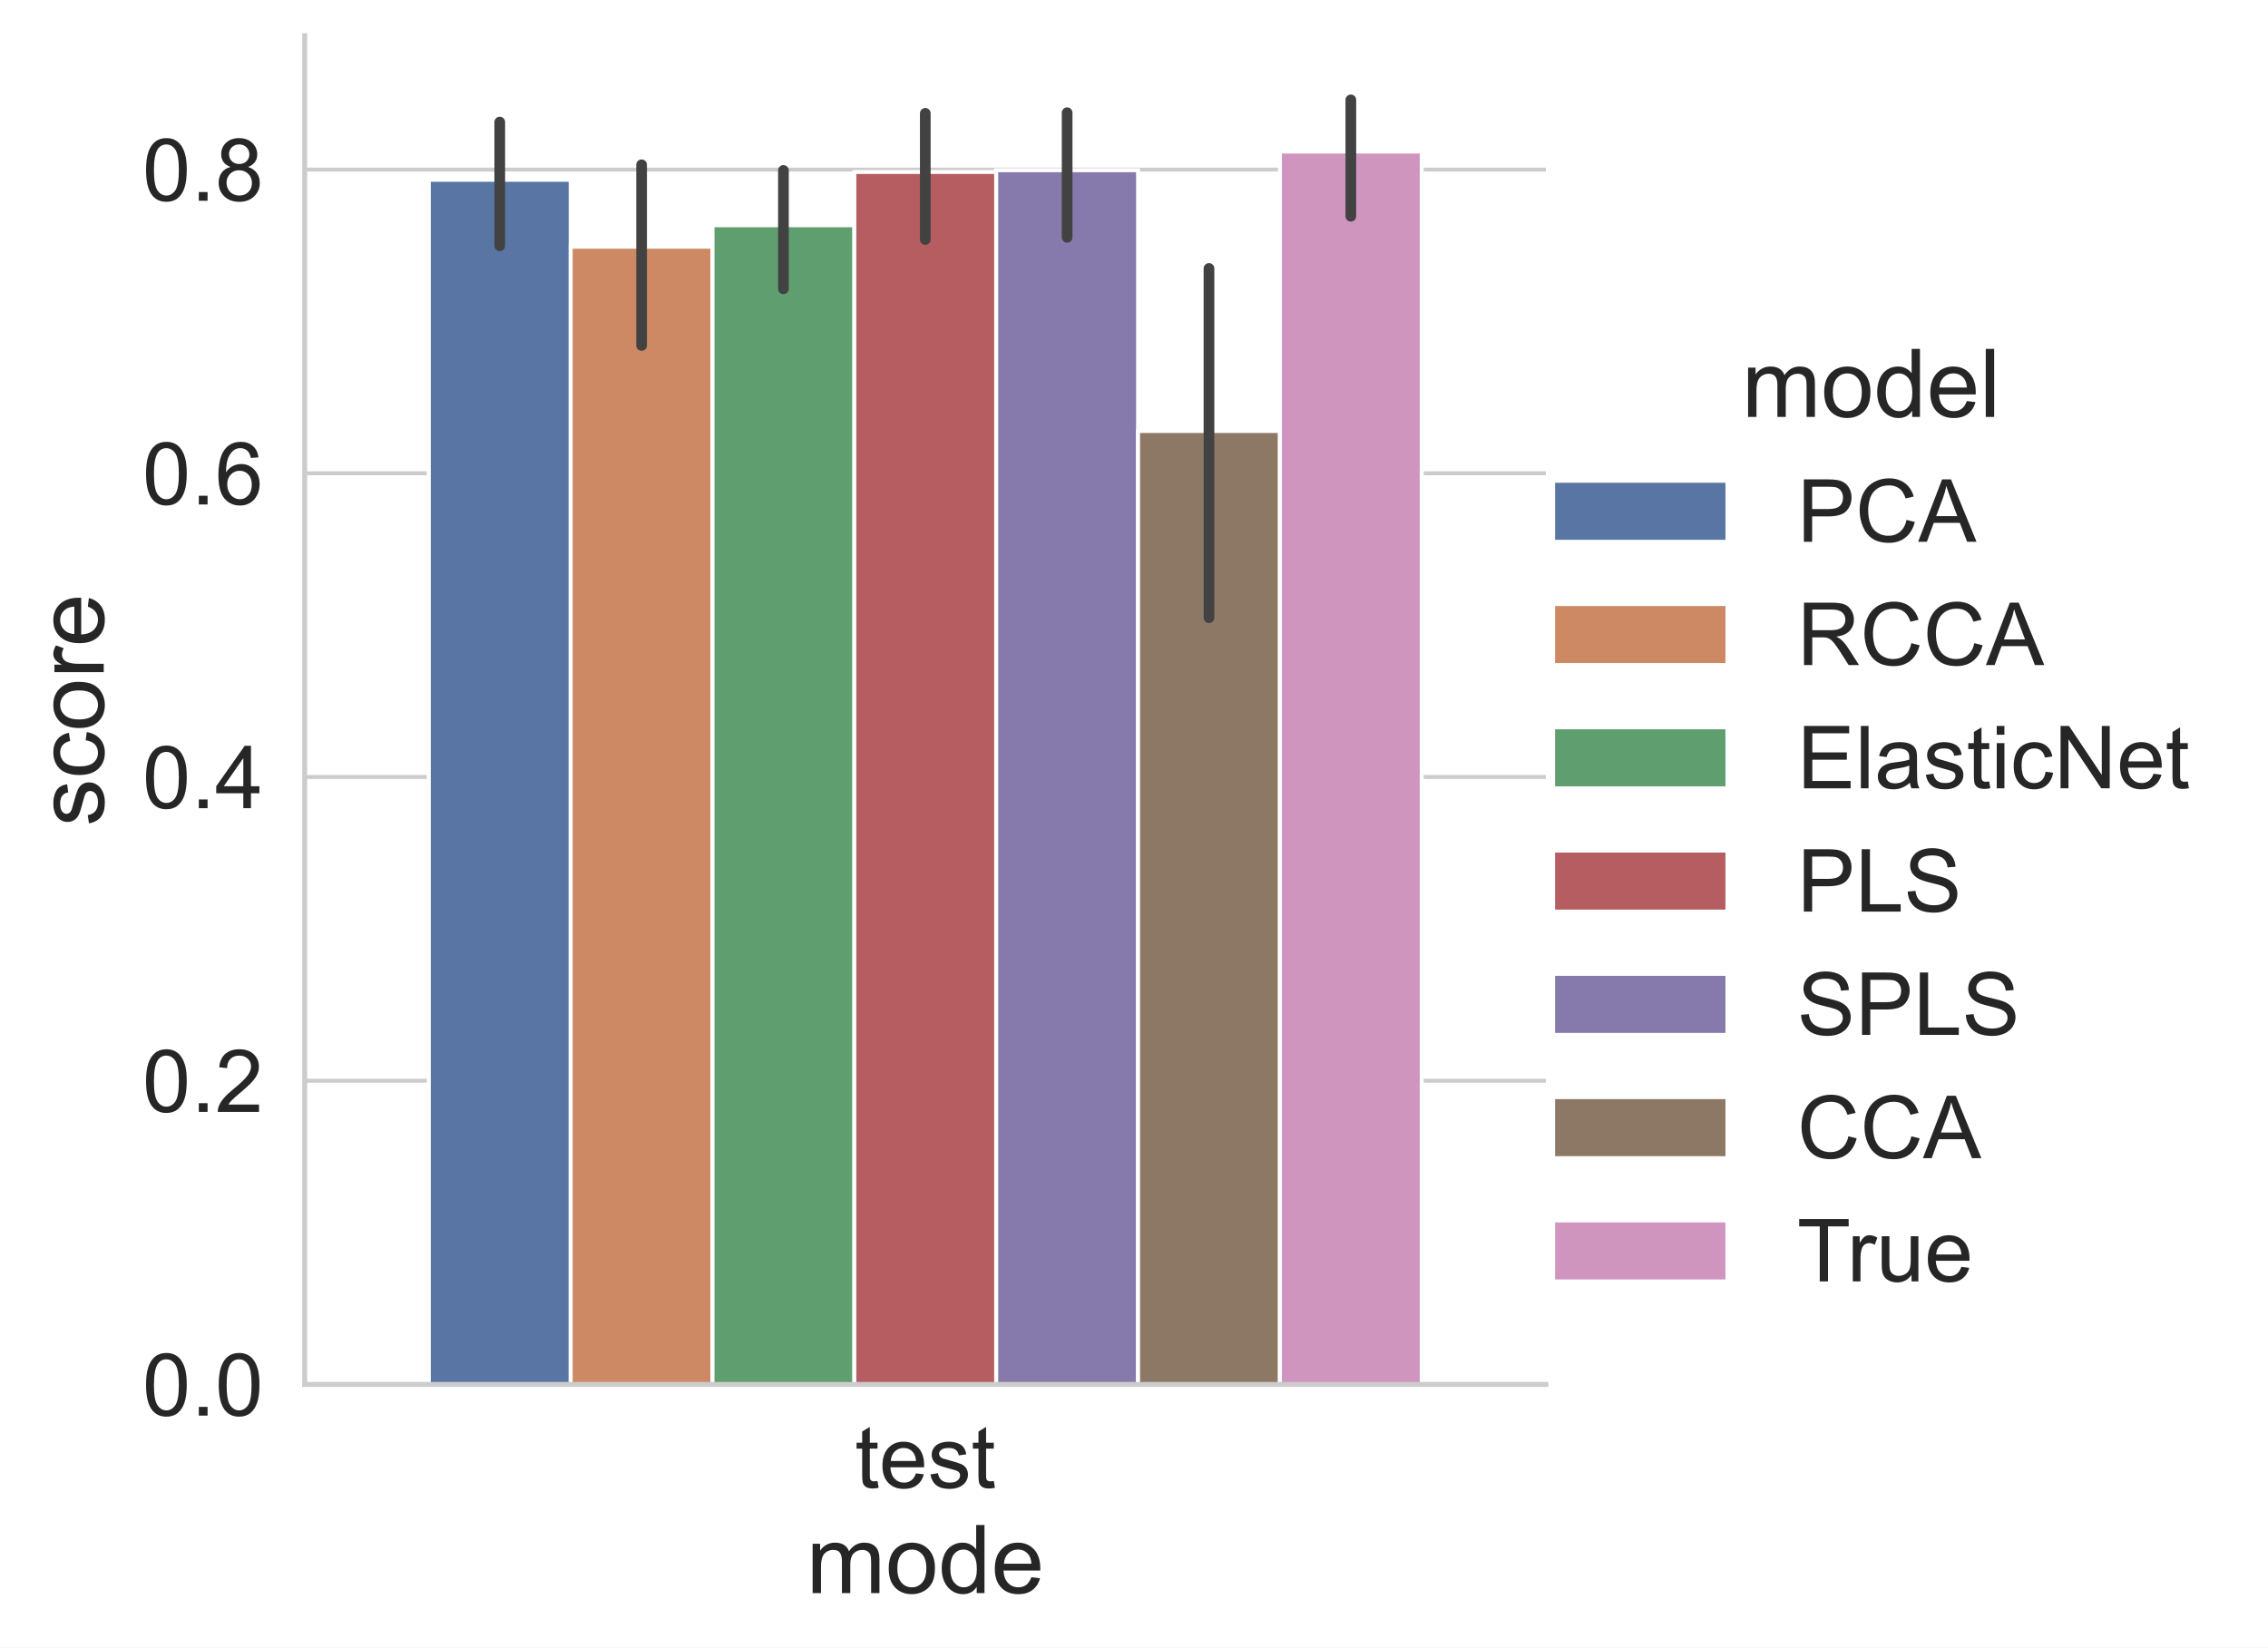
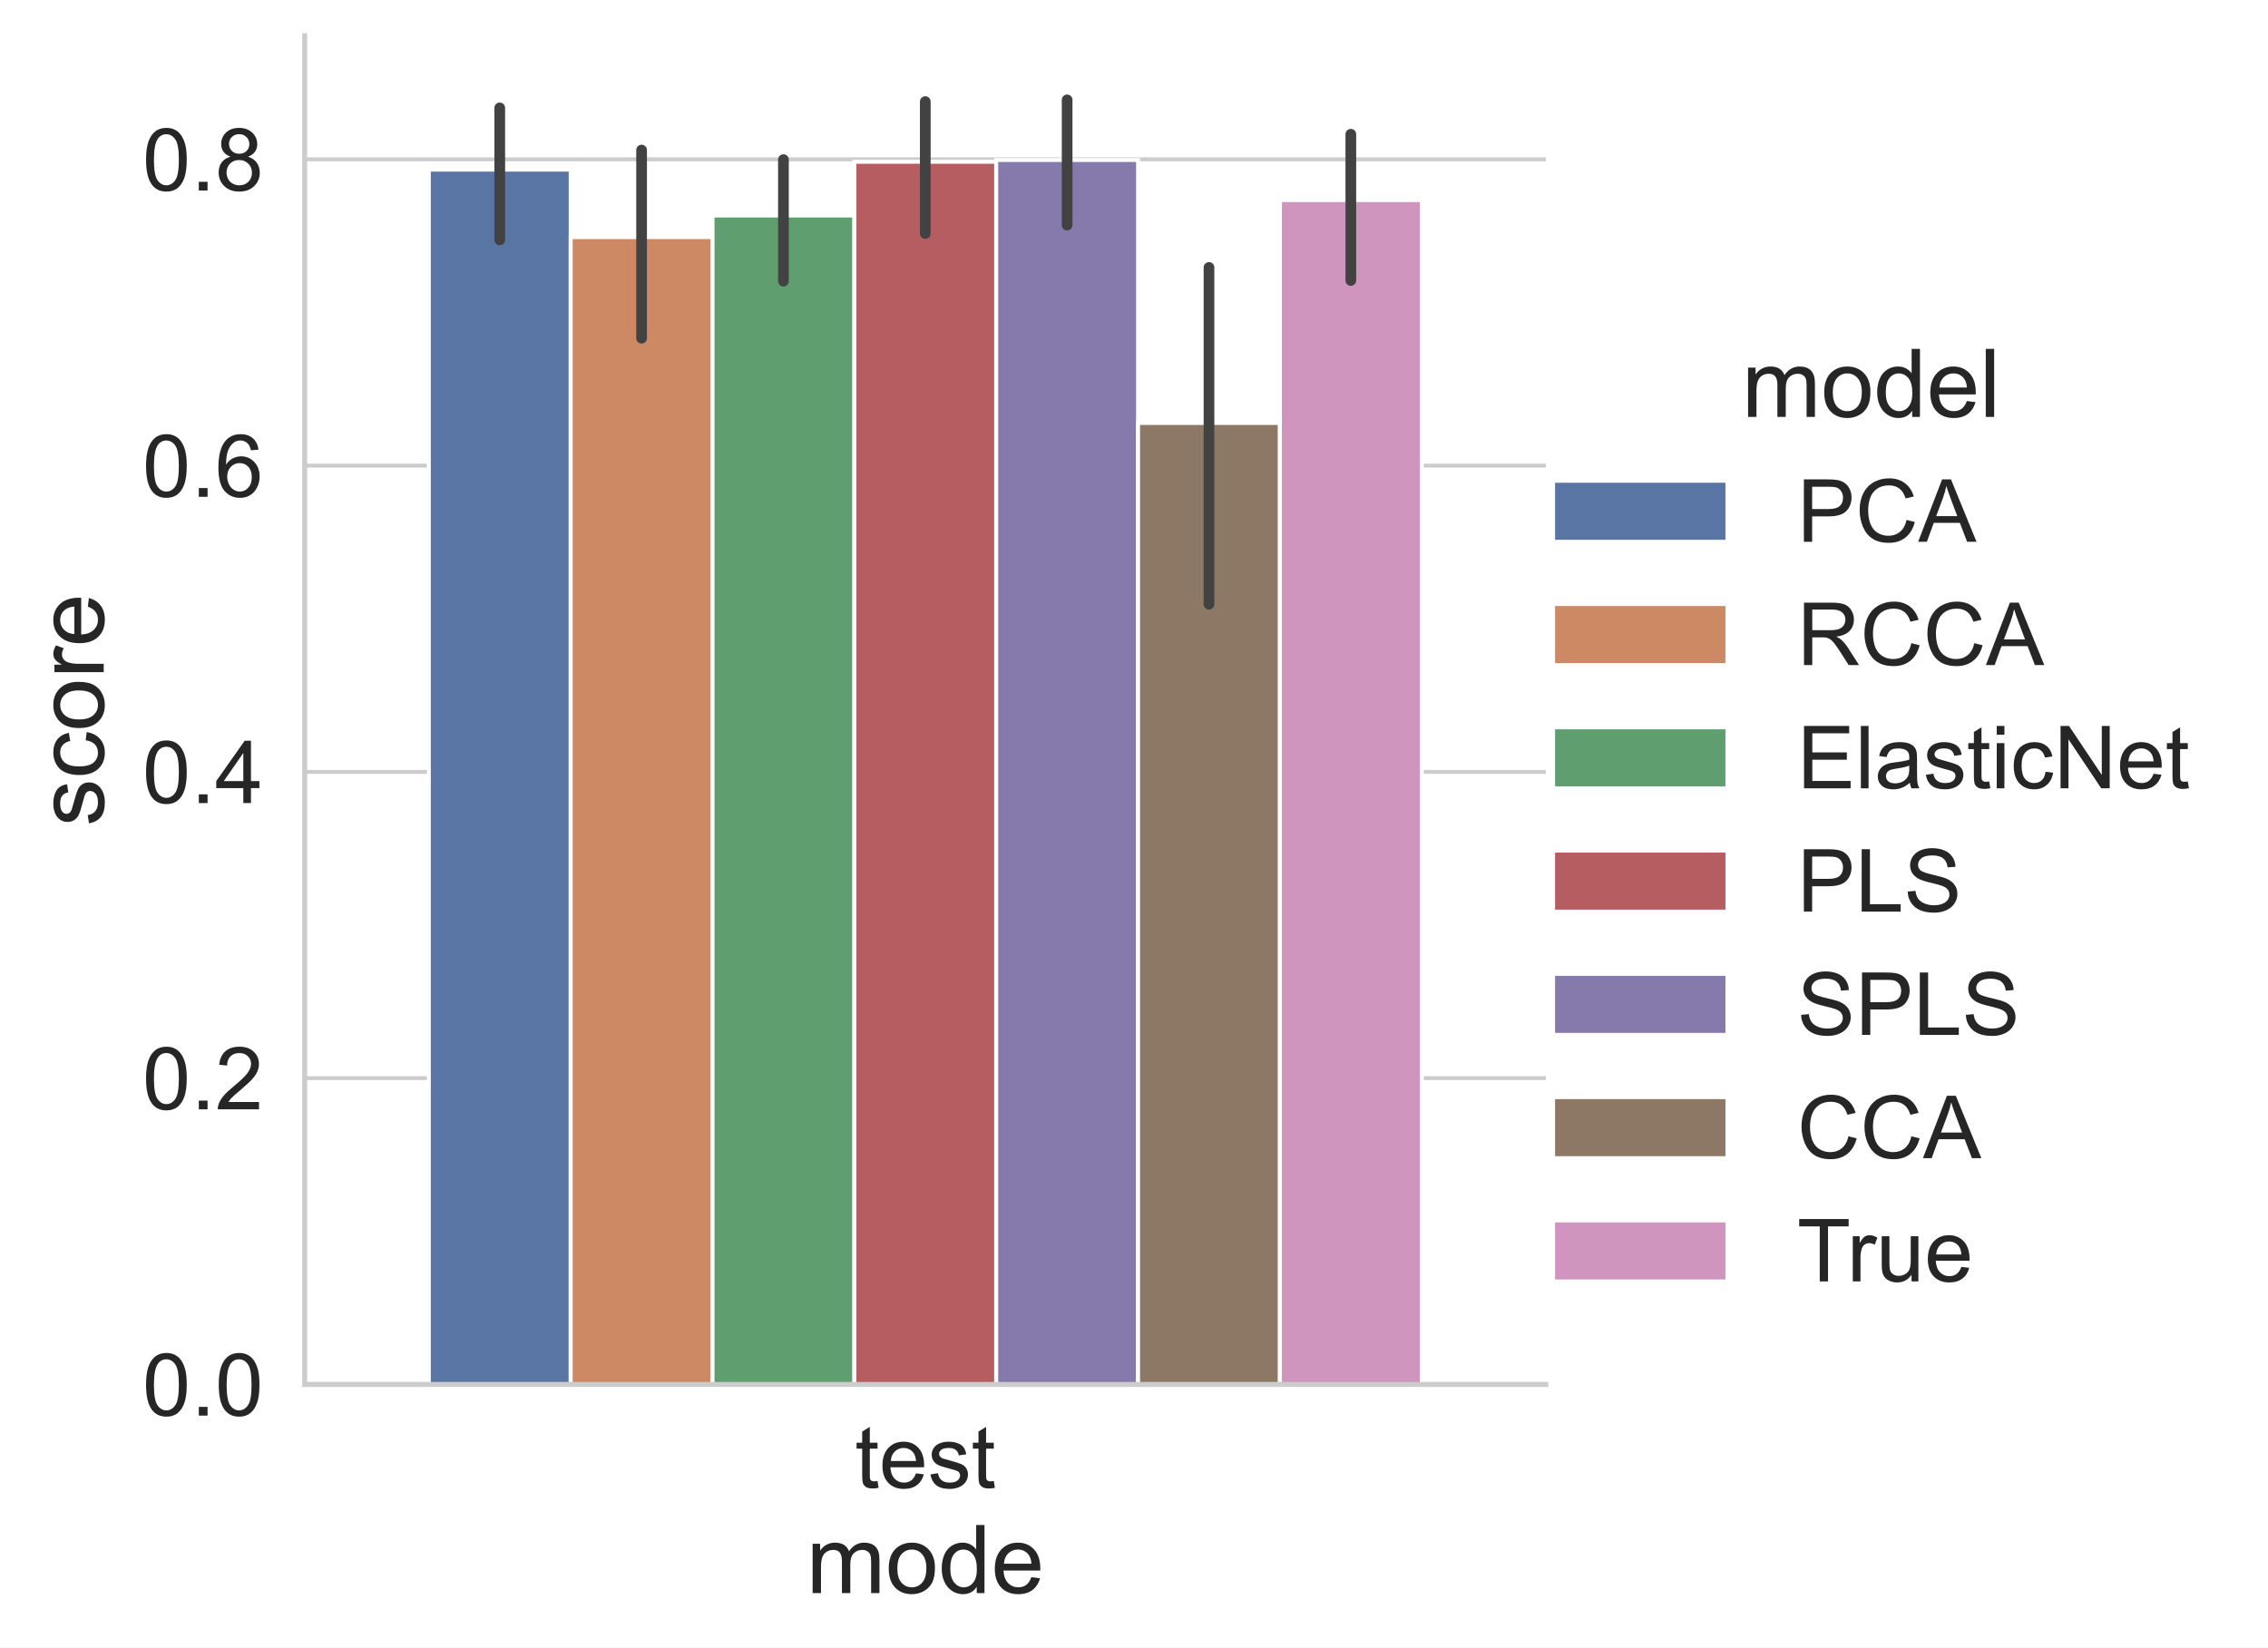
<svg xmlns="http://www.w3.org/2000/svg" xmlns:xlink="http://www.w3.org/1999/xlink" width="457.925pt" height="332.743pt" viewBox="0 0 457.925 332.743" version="1.1">
  <defs>
    <style type="text/css">*{stroke-linejoin: round; stroke-linecap: butt}</style>
  </defs>
  <g id="figure_1">
    <g id="patch_1">
      <path d="M 0 332.743  L 457.925 332.743  L 457.925 0  L 0 0  z " style="fill: #ffffff" />
    </g>
    <g id="axes_1">
      <g id="patch_2">
        <path d="M 61.523 279.588  L 312.121 279.588  L 312.121 7.2  L 61.523 7.2  z " style="fill: #ffffff" />
      </g>
      <g id="matplotlib.axis_1">
        <g id="xtick_1">
          <g id="text_1">
            <g style="fill: #262626" transform="translate(172.6391 300.4857) scale(0.176 -0.176)">
              <defs>
                <path id="ArialMT-74" d="M 1650 503  L 1731 6  Q 1494 -44 1306 -44  Q 1000 -44 831 53  Q 663 150 594 308  Q 525 466 525 972  L 525 2881  L 113 2881  L 113 3319  L 525 3319  L 525 4141  L 1084 4478  L 1084 3319  L 1650 3319  L 1650 2881  L 1084 2881  L 1084 941  Q 1084 700 1114 631  Q 1144 563 1211 522  Q 1278 481 1403 481  Q 1497 481 1650 503  z " transform="scale(0.015625)" />
                <path id="ArialMT-65" d="M 2694 1069  L 3275 997  Q 3138 488 2766 206  Q 2394 -75 1816 -75  Q 1088 -75 661 373  Q 234 822 234 1631  Q 234 2469 665 2931  Q 1097 3394 1784 3394  Q 2450 3394 2872 2941  Q 3294 2488 3294 1666  Q 3294 1616 3291 1516  L 816 1516  Q 847 969 1125 678  Q 1403 388 1819 388  Q 2128 388 2347 550  Q 2566 713 2694 1069  z M 847 1978  L 2700 1978  Q 2663 2397 2488 2606  Q 2219 2931 1791 2931  Q 1403 2931 1139 2672  Q 875 2413 847 1978  z " transform="scale(0.015625)" />
                <path id="ArialMT-73" d="M 197 991  L 753 1078  Q 800 744 1014 566  Q 1228 388 1613 388  Q 2000 388 2187 545  Q 2375 703 2375 916  Q 2375 1106 2209 1216  Q 2094 1291 1634 1406  Q 1016 1563 777 1677  Q 538 1791 414 1992  Q 291 2194 291 2438  Q 291 2659 392 2848  Q 494 3038 669 3163  Q 800 3259 1026 3326  Q 1253 3394 1513 3394  Q 1903 3394 2198 3281  Q 2494 3169 2634 2976  Q 2775 2784 2828 2463  L 2278 2388  Q 2241 2644 2061 2787  Q 1881 2931 1553 2931  Q 1166 2931 1000 2803  Q 834 2675 834 2503  Q 834 2394 903 2306  Q 972 2216 1119 2156  Q 1203 2125 1616 2013  Q 2213 1853 2448 1751  Q 2684 1650 2818 1456  Q 2953 1263 2953 975  Q 2953 694 2789 445  Q 2625 197 2315 61  Q 2006 -75 1616 -75  Q 969 -75 630 194  Q 291 463 197 991  z " transform="scale(0.015625)" />
              </defs>
              <use xlink:href="#ArialMT-74" />
              <use xlink:href="#ArialMT-65" x="27.783" />
              <use xlink:href="#ArialMT-73" x="83.398" />
              <use xlink:href="#ArialMT-74" x="133.398" />
            </g>
          </g>
        </g>
        <g id="text_2">
          <g style="fill: #262626" transform="translate(162.8102 321.7267) scale(0.192 -0.192)">
            <defs>
              <path id="ArialMT-6d" d="M 422 0  L 422 3319  L 925 3319  L 925 2853  Q 1081 3097 1340 3245  Q 1600 3394 1931 3394  Q 2300 3394 2536 3241  Q 2772 3088 2869 2813  Q 3263 3394 3894 3394  Q 4388 3394 4653 3120  Q 4919 2847 4919 2278  L 4919 0  L 4359 0  L 4359 2091  Q 4359 2428 4304 2576  Q 4250 2725 4106 2815  Q 3963 2906 3769 2906  Q 3419 2906 3187 2673  Q 2956 2441 2956 1928  L 2956 0  L 2394 0  L 2394 2156  Q 2394 2531 2256 2718  Q 2119 2906 1806 2906  Q 1569 2906 1367 2781  Q 1166 2656 1075 2415  Q 984 2175 984 1722  L 984 0  L 422 0  z " transform="scale(0.015625)" />
              <path id="ArialMT-6f" d="M 213 1659  Q 213 2581 725 3025  Q 1153 3394 1769 3394  Q 2453 3394 2887 2945  Q 3322 2497 3322 1706  Q 3322 1066 3130 698  Q 2938 331 2570 128  Q 2203 -75 1769 -75  Q 1072 -75 642 372  Q 213 819 213 1659  z M 791 1659  Q 791 1022 1069 705  Q 1347 388 1769 388  Q 2188 388 2466 706  Q 2744 1025 2744 1678  Q 2744 2294 2464 2611  Q 2184 2928 1769 2928  Q 1347 2928 1069 2612  Q 791 2297 791 1659  z " transform="scale(0.015625)" />
              <path id="ArialMT-64" d="M 2575 0  L 2575 419  Q 2259 -75 1647 -75  Q 1250 -75 917 144  Q 584 363 401 755  Q 219 1147 219 1656  Q 219 2153 384 2558  Q 550 2963 881 3178  Q 1213 3394 1622 3394  Q 1922 3394 2156 3267  Q 2391 3141 2538 2938  L 2538 4581  L 3097 4581  L 3097 0  L 2575 0  z M 797 1656  Q 797 1019 1065 703  Q 1334 388 1700 388  Q 2069 388 2326 689  Q 2584 991 2584 1609  Q 2584 2291 2321 2609  Q 2059 2928 1675 2928  Q 1300 2928 1048 2622  Q 797 2316 797 1656  z " transform="scale(0.015625)" />
            </defs>
            <use xlink:href="#ArialMT-6d" />
            <use xlink:href="#ArialMT-6f" x="83.301" />
            <use xlink:href="#ArialMT-64" x="138.916" />
            <use xlink:href="#ArialMT-65" x="194.531" />
          </g>
        </g>
      </g>
      <g id="matplotlib.axis_2">
        <g id="ytick_1">
          <g id="line2d_1">
-             <path d="M 61.523 279.588  L 312.121 279.588  " clip-path="url(#p45555afe5a)" style="fill: none; stroke: #cccccc; stroke-width: 0.8; stroke-linecap: round" />
+             <path d="M 61.523 279.588  L 312.121 279.588  " clip-path="url(#pb55940b515)" style="fill: none; stroke: #cccccc; stroke-width: 0.8; stroke-linecap: round" />
          </g>
          <g id="text_3">
            <g style="fill: #262626" transform="translate(28.759 285.8869) scale(0.176 -0.176)">
              <defs>
                <path id="ArialMT-30" d="M 266 2259  Q 266 3072 433 3567  Q 600 4063 929 4331  Q 1259 4600 1759 4600  Q 2128 4600 2406 4451  Q 2684 4303 2865 4023  Q 3047 3744 3150 3342  Q 3253 2941 3253 2259  Q 3253 1453 3087 958  Q 2922 463 2592 192  Q 2263 -78 1759 -78  Q 1097 -78 719 397  Q 266 969 266 2259  z M 844 2259  Q 844 1131 1108 757  Q 1372 384 1759 384  Q 2147 384 2411 759  Q 2675 1134 2675 2259  Q 2675 3391 2411 3762  Q 2147 4134 1753 4134  Q 1366 4134 1134 3806  Q 844 3388 844 2259  z " transform="scale(0.015625)" />
                <path id="ArialMT-2e" d="M 581 0  L 581 641  L 1222 641  L 1222 0  L 581 0  z " transform="scale(0.015625)" />
              </defs>
              <use xlink:href="#ArialMT-30" />
              <use xlink:href="#ArialMT-2e" x="55.615" />
              <use xlink:href="#ArialMT-30" x="83.398" />
            </g>
          </g>
        </g>
        <g id="ytick_2">
          <g id="line2d_2">
-             <path d="M 61.523 218.253  L 312.121 218.253  " clip-path="url(#p45555afe5a)" style="fill: none; stroke: #cccccc; stroke-width: 0.8; stroke-linecap: round" />
+             <path d="M 61.523 217.736  L 312.121 217.736  " clip-path="url(#pb55940b515)" style="fill: none; stroke: #cccccc; stroke-width: 0.8; stroke-linecap: round" />
          </g>
          <g id="text_4">
-             <g style="fill: #262626" transform="translate(28.759 224.5515) scale(0.176 -0.176)">
+             <g style="fill: #262626" transform="translate(28.759 224.0347) scale(0.176 -0.176)">
              <defs>
                <path id="ArialMT-32" d="M 3222 541  L 3222 0  L 194 0  Q 188 203 259 391  Q 375 700 629 1000  Q 884 1300 1366 1694  Q 2113 2306 2375 2664  Q 2638 3022 2638 3341  Q 2638 3675 2398 3904  Q 2159 4134 1775 4134  Q 1369 4134 1125 3890  Q 881 3647 878 3216  L 300 3275  Q 359 3922 746 4261  Q 1134 4600 1788 4600  Q 2447 4600 2831 4234  Q 3216 3869 3216 3328  Q 3216 3053 3103 2787  Q 2991 2522 2730 2228  Q 2469 1934 1863 1422  Q 1356 997 1212 845  Q 1069 694 975 541  L 3222 541  z " transform="scale(0.015625)" />
              </defs>
              <use xlink:href="#ArialMT-30" />
              <use xlink:href="#ArialMT-2e" x="55.615" />
              <use xlink:href="#ArialMT-32" x="83.398" />
            </g>
          </g>
        </g>
        <g id="ytick_3">
          <g id="line2d_3">
-             <path d="M 61.523 156.917  L 312.121 156.917  " clip-path="url(#p45555afe5a)" style="fill: none; stroke: #cccccc; stroke-width: 0.8; stroke-linecap: round" />
+             <path d="M 61.523 155.884  L 312.121 155.884  " clip-path="url(#pb55940b515)" style="fill: none; stroke: #cccccc; stroke-width: 0.8; stroke-linecap: round" />
          </g>
          <g id="text_5">
-             <g style="fill: #262626" transform="translate(28.759 163.2161) scale(0.176 -0.176)">
+             <g style="fill: #262626" transform="translate(28.759 162.1825) scale(0.176 -0.176)">
              <defs>
                <path id="ArialMT-34" d="M 2069 0  L 2069 1097  L 81 1097  L 81 1613  L 2172 4581  L 2631 4581  L 2631 1613  L 3250 1613  L 3250 1097  L 2631 1097  L 2631 0  L 2069 0  z M 2069 1613  L 2069 3678  L 634 1613  L 2069 1613  z " transform="scale(0.015625)" />
              </defs>
              <use xlink:href="#ArialMT-30" />
              <use xlink:href="#ArialMT-2e" x="55.615" />
              <use xlink:href="#ArialMT-34" x="83.398" />
            </g>
          </g>
        </g>
        <g id="ytick_4">
          <g id="line2d_4">
-             <path d="M 61.523 95.582  L 312.121 95.582  " clip-path="url(#p45555afe5a)" style="fill: none; stroke: #cccccc; stroke-width: 0.8; stroke-linecap: round" />
+             <path d="M 61.523 94.031  L 312.121 94.031  " clip-path="url(#pb55940b515)" style="fill: none; stroke: #cccccc; stroke-width: 0.8; stroke-linecap: round" />
          </g>
          <g id="text_6">
-             <g style="fill: #262626" transform="translate(28.759 101.8807) scale(0.176 -0.176)">
+             <g style="fill: #262626" transform="translate(28.759 100.3302) scale(0.176 -0.176)">
              <defs>
                <path id="ArialMT-36" d="M 3184 3459  L 2625 3416  Q 2550 3747 2413 3897  Q 2184 4138 1850 4138  Q 1581 4138 1378 3988  Q 1113 3794 959 3422  Q 806 3050 800 2363  Q 1003 2672 1297 2822  Q 1591 2972 1913 2972  Q 2475 2972 2870 2558  Q 3266 2144 3266 1488  Q 3266 1056 3080 686  Q 2894 316 2569 119  Q 2244 -78 1831 -78  Q 1128 -78 684 439  Q 241 956 241 2144  Q 241 3472 731 4075  Q 1159 4600 1884 4600  Q 2425 4600 2770 4297  Q 3116 3994 3184 3459  z M 888 1484  Q 888 1194 1011 928  Q 1134 663 1356 523  Q 1578 384 1822 384  Q 2178 384 2434 671  Q 2691 959 2691 1453  Q 2691 1928 2437 2201  Q 2184 2475 1800 2475  Q 1419 2475 1153 2201  Q 888 1928 888 1484  z " transform="scale(0.015625)" />
              </defs>
              <use xlink:href="#ArialMT-30" />
              <use xlink:href="#ArialMT-2e" x="55.615" />
              <use xlink:href="#ArialMT-36" x="83.398" />
            </g>
          </g>
        </g>
        <g id="ytick_5">
          <g id="line2d_5">
-             <path d="M 61.523 34.246  L 312.121 34.246  " clip-path="url(#p45555afe5a)" style="fill: none; stroke: #cccccc; stroke-width: 0.8; stroke-linecap: round" />
+             <path d="M 61.523 32.179  L 312.121 32.179  " clip-path="url(#pb55940b515)" style="fill: none; stroke: #cccccc; stroke-width: 0.8; stroke-linecap: round" />
          </g>
          <g id="text_7">
-             <g style="fill: #262626" transform="translate(28.759 40.54524) scale(0.176 -0.176)">
+             <g style="fill: #262626" transform="translate(28.759 38.47803) scale(0.176 -0.176)">
              <defs>
                <path id="ArialMT-38" d="M 1131 2484  Q 781 2613 612 2850  Q 444 3088 444 3419  Q 444 3919 803 4259  Q 1163 4600 1759 4600  Q 2359 4600 2725 4251  Q 3091 3903 3091 3403  Q 3091 3084 2923 2848  Q 2756 2613 2416 2484  Q 2838 2347 3058 2040  Q 3278 1734 3278 1309  Q 3278 722 2862 322  Q 2447 -78 1769 -78  Q 1091 -78 675 323  Q 259 725 259 1325  Q 259 1772 486 2073  Q 713 2375 1131 2484  z M 1019 3438  Q 1019 3113 1228 2906  Q 1438 2700 1772 2700  Q 2097 2700 2305 2904  Q 2513 3109 2513 3406  Q 2513 3716 2298 3927  Q 2084 4138 1766 4138  Q 1444 4138 1231 3931  Q 1019 3725 1019 3438  z M 838 1322  Q 838 1081 952 856  Q 1066 631 1291 507  Q 1516 384 1775 384  Q 2178 384 2440 643  Q 2703 903 2703 1303  Q 2703 1709 2433 1975  Q 2163 2241 1756 2241  Q 1359 2241 1098 1978  Q 838 1716 838 1322  z " transform="scale(0.015625)" />
              </defs>
              <use xlink:href="#ArialMT-30" />
              <use xlink:href="#ArialMT-2e" x="55.615" />
              <use xlink:href="#ArialMT-38" x="83.398" />
            </g>
          </g>
        </g>
        <g id="text_8">
          <g style="fill: #262626" transform="translate(20.943 166.8675) rotate(-90) scale(0.192 -0.192)">
            <defs>
              <path id="ArialMT-63" d="M 2588 1216  L 3141 1144  Q 3050 572 2676 248  Q 2303 -75 1759 -75  Q 1078 -75 664 370  Q 250 816 250 1647  Q 250 2184 428 2587  Q 606 2991 970 3192  Q 1334 3394 1763 3394  Q 2303 3394 2647 3120  Q 2991 2847 3088 2344  L 2541 2259  Q 2463 2594 2264 2762  Q 2066 2931 1784 2931  Q 1359 2931 1093 2626  Q 828 2322 828 1663  Q 828 994 1084 691  Q 1341 388 1753 388  Q 2084 388 2306 591  Q 2528 794 2588 1216  z " transform="scale(0.015625)" />
              <path id="ArialMT-72" d="M 416 0  L 416 3319  L 922 3319  L 922 2816  Q 1116 3169 1280 3281  Q 1444 3394 1641 3394  Q 1925 3394 2219 3213  L 2025 2691  Q 1819 2813 1613 2813  Q 1428 2813 1281 2702  Q 1134 2591 1072 2394  Q 978 2094 978 1738  L 978 0  L 416 0  z " transform="scale(0.015625)" />
            </defs>
            <use xlink:href="#ArialMT-73" />
            <use xlink:href="#ArialMT-63" x="50" />
            <use xlink:href="#ArialMT-6f" x="100" />
            <use xlink:href="#ArialMT-72" x="155.615" />
            <use xlink:href="#ArialMT-65" x="188.916" />
          </g>
        </g>
      </g>
      <g id="patch_3">
-         <path d="M 86.583 279.588  L 115.223 279.588  L 115.223 36.305  L 86.583 36.305  z " clip-path="url(#p45555afe5a)" style="fill: #5875a4; stroke: #ffffff; stroke-width: 0.8; stroke-linejoin: miter" />
+         <path d="M 86.583 279.588  L 115.223 279.588  L 115.223 34.255  L 86.583 34.255  z " clip-path="url(#pb55940b515)" style="fill: #5875a4; stroke: #ffffff; stroke-width: 0.8; stroke-linejoin: miter" />
      </g>
      <g id="patch_4">
-         <path d="M 115.223 279.588  L 143.862 279.588  L 143.862 49.821  L 115.223 49.821  z " clip-path="url(#p45555afe5a)" style="fill: #cc8963; stroke: #ffffff; stroke-width: 0.8; stroke-linejoin: miter" />
+         <path d="M 115.223 279.588  L 143.862 279.588  L 143.862 47.885  L 115.223 47.885  z " clip-path="url(#pb55940b515)" style="fill: #cc8963; stroke: #ffffff; stroke-width: 0.8; stroke-linejoin: miter" />
      </g>
      <g id="patch_5">
-         <path d="M 143.862 279.588  L 172.502 279.588  L 172.502 45.491  L 143.862 45.491  z " clip-path="url(#p45555afe5a)" style="fill: #5f9e6e; stroke: #ffffff; stroke-width: 0.8; stroke-linejoin: miter" />
+         <path d="M 143.862 279.588  L 172.502 279.588  L 172.502 43.519  L 143.862 43.519  z " clip-path="url(#pb55940b515)" style="fill: #5f9e6e; stroke: #ffffff; stroke-width: 0.8; stroke-linejoin: miter" />
      </g>
      <g id="patch_6">
-         <path d="M 172.502 279.588  L 201.142 279.588  L 201.142 34.734  L 172.502 34.734  z " clip-path="url(#p45555afe5a)" style="fill: #b55d60; stroke: #ffffff; stroke-width: 0.8; stroke-linejoin: miter" />
+         <path d="M 172.502 279.588  L 201.142 279.588  L 201.142 32.671  L 172.502 32.671  z " clip-path="url(#pb55940b515)" style="fill: #b55d60; stroke: #ffffff; stroke-width: 0.8; stroke-linejoin: miter" />
      </g>
      <g id="patch_7">
-         <path d="M 201.142 279.588  L 229.782 279.588  L 229.782 34.381  L 201.142 34.381  z " clip-path="url(#p45555afe5a)" style="fill: #857aab; stroke: #ffffff; stroke-width: 0.8; stroke-linejoin: miter" />
+         <path d="M 201.142 279.588  L 229.782 279.588  L 229.782 32.315  L 201.142 32.315  z " clip-path="url(#pb55940b515)" style="fill: #857aab; stroke: #ffffff; stroke-width: 0.8; stroke-linejoin: miter" />
      </g>
      <g id="patch_8">
-         <path d="M 229.782 279.588  L 258.422 279.588  L 258.422 87.045  L 229.782 87.045  z " clip-path="url(#p45555afe5a)" style="fill: #8d7866; stroke: #ffffff; stroke-width: 0.8; stroke-linejoin: miter" />
+         <path d="M 229.782 279.588  L 258.422 279.588  L 258.422 85.423  L 229.782 85.423  z " clip-path="url(#pb55940b515)" style="fill: #8d7866; stroke: #ffffff; stroke-width: 0.8; stroke-linejoin: miter" />
      </g>
      <g id="patch_9">
-         <path d="M 258.422 279.588  L 287.062 279.588  L 287.062 30.605  L 258.422 30.605  z " clip-path="url(#p45555afe5a)" style="fill: #d095bf; stroke: #ffffff; stroke-width: 0.8; stroke-linejoin: miter" />
+         <path d="M 258.422 279.588  L 287.062 279.588  L 287.062 40.414  L 258.422 40.414  z " clip-path="url(#pb55940b515)" style="fill: #d095bf; stroke: #ffffff; stroke-width: 0.8; stroke-linejoin: miter" />
      </g>
      <g id="line2d_6">
-         <path d="M 100.903 49.627  L 100.903 24.652  " clip-path="url(#p45555afe5a)" style="fill: none; stroke: #424242; stroke-width: 2.16; stroke-linecap: round" />
+         <path d="M 100.903 48.442  L 100.903 21.789  " clip-path="url(#pb55940b515)" style="fill: none; stroke: #424242; stroke-width: 2.16; stroke-linecap: round" />
      </g>
      <g id="line2d_7">
-         <path d="M 129.543 69.763  L 129.543 33.276  " clip-path="url(#p45555afe5a)" style="fill: none; stroke: #424242; stroke-width: 2.16; stroke-linecap: round" />
+         <path d="M 129.543 68.303  L 129.543 30.303  " clip-path="url(#pb55940b515)" style="fill: none; stroke: #424242; stroke-width: 2.16; stroke-linecap: round" />
      </g>
      <g id="line2d_8">
-         <path d="M 158.182 58.325  L 158.182 34.42  " clip-path="url(#p45555afe5a)" style="fill: none; stroke: #424242; stroke-width: 2.16; stroke-linecap: round" />
+         <path d="M 158.182 56.775  L 158.182 32.237  " clip-path="url(#pb55940b515)" style="fill: none; stroke: #424242; stroke-width: 2.16; stroke-linecap: round" />
      </g>
      <g id="line2d_9">
-         <path d="M 186.822 48.355  L 186.822 22.889  " clip-path="url(#p45555afe5a)" style="fill: none; stroke: #424242; stroke-width: 2.16; stroke-linecap: round" />
+         <path d="M 186.822 47.149  L 186.822 20.52  " clip-path="url(#pb55940b515)" style="fill: none; stroke: #424242; stroke-width: 2.16; stroke-linecap: round" />
      </g>
      <g id="line2d_10">
-         <path d="M 215.462 47.927  L 215.462 22.767  " clip-path="url(#p45555afe5a)" style="fill: none; stroke: #424242; stroke-width: 2.16; stroke-linecap: round" />
+         <path d="M 215.462 45.458  L 215.462 20.171  " clip-path="url(#pb55940b515)" style="fill: none; stroke: #424242; stroke-width: 2.16; stroke-linecap: round" />
      </g>
      <g id="line2d_11">
-         <path d="M 244.102 124.75  L 244.102 54.214  " clip-path="url(#p45555afe5a)" style="fill: none; stroke: #424242; stroke-width: 2.16; stroke-linecap: round" />
+         <path d="M 244.102 122.023  L 244.102 54.009  " clip-path="url(#pb55940b515)" style="fill: none; stroke: #424242; stroke-width: 2.16; stroke-linecap: round" />
      </g>
      <g id="line2d_12">
-         <path d="M 272.742 43.672  L 272.742 20.171  " clip-path="url(#p45555afe5a)" style="fill: none; stroke: #424242; stroke-width: 2.16; stroke-linecap: round" />
+         <path d="M 272.742 56.638  L 272.742 27.113  " clip-path="url(#pb55940b515)" style="fill: none; stroke: #424242; stroke-width: 2.16; stroke-linecap: round" />
      </g>
      <g id="patch_10">
        <path d="M 61.523 279.588  L 61.523 7.2  " style="fill: none; stroke: #cccccc; stroke-linejoin: miter; stroke-linecap: square" />
      </g>
      <g id="patch_11">
        <path d="M 61.523 279.588  L 312.121 279.588  " style="fill: none; stroke: #cccccc; stroke-linejoin: miter; stroke-linecap: square" />
      </g>
    </g>
    <g id="legend_1">
      <g id="text_9">
        <g style="fill: #262626" transform="translate(351.6878 84.19975) scale(0.192 -0.192)">
          <defs>
            <path id="ArialMT-6c" d="M 409 0  L 409 4581  L 972 4581  L 972 0  L 409 0  z " transform="scale(0.015625)" />
          </defs>
          <use xlink:href="#ArialMT-6d" />
          <use xlink:href="#ArialMT-6f" x="83.301" />
          <use xlink:href="#ArialMT-64" x="138.916" />
          <use xlink:href="#ArialMT-65" x="194.531" />
          <use xlink:href="#ArialMT-6c" x="250.146" />
        </g>
      </g>
      <g id="patch_12">
        <path d="M 313.58 109.413  L 348.78 109.413  L 348.78 97.094  L 313.58 97.094  z " style="fill: #5875a4; stroke: #ffffff; stroke-width: 0.8; stroke-linejoin: miter" />
      </g>
      <g id="text_10">
        <g style="fill: #262626" transform="translate(362.8604 109.4135) scale(0.176 -0.176)">
          <defs>
            <path id="ArialMT-50" d="M 494 0  L 494 4581  L 2222 4581  Q 2678 4581 2919 4538  Q 3256 4481 3484 4323  Q 3713 4166 3852 3881  Q 3991 3597 3991 3256  Q 3991 2672 3619 2267  Q 3247 1863 2275 1863  L 1100 1863  L 1100 0  L 494 0  z M 1100 2403  L 2284 2403  Q 2872 2403 3119 2622  Q 3366 2841 3366 3238  Q 3366 3525 3220 3729  Q 3075 3934 2838 4000  Q 2684 4041 2272 4041  L 1100 4041  L 1100 2403  z " transform="scale(0.015625)" />
            <path id="ArialMT-43" d="M 3763 1606  L 4369 1453  Q 4178 706 3683 314  Q 3188 -78 2472 -78  Q 1731 -78 1267 223  Q 803 525 561 1097  Q 319 1669 319 2325  Q 319 3041 592 3573  Q 866 4106 1370 4382  Q 1875 4659 2481 4659  Q 3169 4659 3637 4309  Q 4106 3959 4291 3325  L 3694 3184  Q 3534 3684 3231 3912  Q 2928 4141 2469 4141  Q 1941 4141 1586 3887  Q 1231 3634 1087 3207  Q 944 2781 944 2328  Q 944 1744 1114 1308  Q 1284 872 1643 656  Q 2003 441 2422 441  Q 2931 441 3284 734  Q 3638 1028 3763 1606  z " transform="scale(0.015625)" />
            <path id="ArialMT-41" d="M -9 0  L 1750 4581  L 2403 4581  L 4278 0  L 3588 0  L 3053 1388  L 1138 1388  L 634 0  L -9 0  z M 1313 1881  L 2866 1881  L 2388 3150  Q 2169 3728 2063 4100  Q 1975 3659 1816 3225  L 1313 1881  z " transform="scale(0.015625)" />
          </defs>
          <use xlink:href="#ArialMT-50" />
          <use xlink:href="#ArialMT-43" x="66.699" />
          <use xlink:href="#ArialMT-41" x="138.916" />
        </g>
      </g>
      <g id="patch_13">
        <path d="M 313.58 134.309  L 348.78 134.309  L 348.78 121.989  L 313.58 121.989  z " style="fill: #cc8963; stroke: #ffffff; stroke-width: 0.8; stroke-linejoin: miter" />
      </g>
      <g id="text_11">
        <g style="fill: #262626" transform="translate(362.8604 134.3092) scale(0.176 -0.176)">
          <defs>
            <path id="ArialMT-52" d="M 503 0  L 503 4581  L 2534 4581  Q 3147 4581 3465 4457  Q 3784 4334 3975 4021  Q 4166 3709 4166 3331  Q 4166 2844 3850 2509  Q 3534 2175 2875 2084  Q 3116 1969 3241 1856  Q 3506 1613 3744 1247  L 4541 0  L 3778 0  L 3172 953  Q 2906 1366 2734 1584  Q 2563 1803 2427 1890  Q 2291 1978 2150 2013  Q 2047 2034 1813 2034  L 1109 2034  L 1109 0  L 503 0  z M 1109 2559  L 2413 2559  Q 2828 2559 3062 2645  Q 3297 2731 3419 2920  Q 3541 3109 3541 3331  Q 3541 3656 3305 3865  Q 3069 4075 2559 4075  L 1109 4075  L 1109 2559  z " transform="scale(0.015625)" />
          </defs>
          <use xlink:href="#ArialMT-52" />
          <use xlink:href="#ArialMT-43" x="72.217" />
          <use xlink:href="#ArialMT-43" x="144.434" />
          <use xlink:href="#ArialMT-41" x="216.65" />
        </g>
      </g>
      <g id="patch_14">
        <path d="M 313.58 159.205  L 348.78 159.205  L 348.78 146.885  L 313.58 146.885  z " style="fill: #5f9e6e; stroke: #ffffff; stroke-width: 0.8; stroke-linejoin: miter" />
      </g>
      <g id="text_12">
        <g style="fill: #262626" transform="translate(362.8604 159.205) scale(0.176 -0.176)">
          <defs>
            <path id="ArialMT-45" d="M 506 0  L 506 4581  L 3819 4581  L 3819 4041  L 1113 4041  L 1113 2638  L 3647 2638  L 3647 2100  L 1113 2100  L 1113 541  L 3925 541  L 3925 0  L 506 0  z " transform="scale(0.015625)" />
            <path id="ArialMT-61" d="M 2588 409  Q 2275 144 1986 34  Q 1697 -75 1366 -75  Q 819 -75 525 192  Q 231 459 231 875  Q 231 1119 342 1320  Q 453 1522 633 1644  Q 813 1766 1038 1828  Q 1203 1872 1538 1913  Q 2219 1994 2541 2106  Q 2544 2222 2544 2253  Q 2544 2597 2384 2738  Q 2169 2928 1744 2928  Q 1347 2928 1158 2789  Q 969 2650 878 2297  L 328 2372  Q 403 2725 575 2942  Q 747 3159 1072 3276  Q 1397 3394 1825 3394  Q 2250 3394 2515 3294  Q 2781 3194 2906 3042  Q 3031 2891 3081 2659  Q 3109 2516 3109 2141  L 3109 1391  Q 3109 606 3145 398  Q 3181 191 3288 0  L 2700 0  Q 2613 175 2588 409  z M 2541 1666  Q 2234 1541 1622 1453  Q 1275 1403 1131 1340  Q 988 1278 909 1158  Q 831 1038 831 891  Q 831 666 1001 516  Q 1172 366 1500 366  Q 1825 366 2078 508  Q 2331 650 2450 897  Q 2541 1088 2541 1459  L 2541 1666  z " transform="scale(0.015625)" />
            <path id="ArialMT-69" d="M 425 3934  L 425 4581  L 988 4581  L 988 3934  L 425 3934  z M 425 0  L 425 3319  L 988 3319  L 988 0  L 425 0  z " transform="scale(0.015625)" />
            <path id="ArialMT-4e" d="M 488 0  L 488 4581  L 1109 4581  L 3516 984  L 3516 4581  L 4097 4581  L 4097 0  L 3475 0  L 1069 3600  L 1069 0  L 488 0  z " transform="scale(0.015625)" />
          </defs>
          <use xlink:href="#ArialMT-45" />
          <use xlink:href="#ArialMT-6c" x="66.699" />
          <use xlink:href="#ArialMT-61" x="88.916" />
          <use xlink:href="#ArialMT-73" x="144.531" />
          <use xlink:href="#ArialMT-74" x="194.531" />
          <use xlink:href="#ArialMT-69" x="222.314" />
          <use xlink:href="#ArialMT-63" x="244.531" />
          <use xlink:href="#ArialMT-4e" x="294.531" />
          <use xlink:href="#ArialMT-65" x="366.748" />
          <use xlink:href="#ArialMT-74" x="422.363" />
        </g>
      </g>
      <g id="patch_15">
        <path d="M 313.58 184.101  L 348.78 184.101  L 348.78 171.781  L 313.58 171.781  z " style="fill: #b55d60; stroke: #ffffff; stroke-width: 0.8; stroke-linejoin: miter" />
      </g>
      <g id="text_13">
        <g style="fill: #262626" transform="translate(362.8604 184.1008) scale(0.176 -0.176)">
          <defs>
            <path id="ArialMT-4c" d="M 469 0  L 469 4581  L 1075 4581  L 1075 541  L 3331 541  L 3331 0  L 469 0  z " transform="scale(0.015625)" />
            <path id="ArialMT-53" d="M 288 1472  L 859 1522  Q 900 1178 1048 958  Q 1197 738 1509 602  Q 1822 466 2213 466  Q 2559 466 2825 569  Q 3091 672 3220 851  Q 3350 1031 3350 1244  Q 3350 1459 3225 1620  Q 3100 1781 2813 1891  Q 2628 1963 1997 2114  Q 1366 2266 1113 2400  Q 784 2572 623 2826  Q 463 3081 463 3397  Q 463 3744 659 4045  Q 856 4347 1234 4503  Q 1613 4659 2075 4659  Q 2584 4659 2973 4495  Q 3363 4331 3572 4012  Q 3781 3694 3797 3291  L 3216 3247  Q 3169 3681 2898 3903  Q 2628 4125 2100 4125  Q 1550 4125 1298 3923  Q 1047 3722 1047 3438  Q 1047 3191 1225 3031  Q 1400 2872 2139 2705  Q 2878 2538 3153 2413  Q 3553 2228 3743 1945  Q 3934 1663 3934 1294  Q 3934 928 3725 604  Q 3516 281 3123 101  Q 2731 -78 2241 -78  Q 1619 -78 1198 103  Q 778 284 539 648  Q 300 1013 288 1472  z " transform="scale(0.015625)" />
          </defs>
          <use xlink:href="#ArialMT-50" />
          <use xlink:href="#ArialMT-4c" x="66.699" />
          <use xlink:href="#ArialMT-53" x="122.314" />
        </g>
      </g>
      <g id="patch_16">
        <path d="M 313.58 208.996  L 348.78 208.996  L 348.78 196.677  L 313.58 196.677  z " style="fill: #857aab; stroke: #ffffff; stroke-width: 0.8; stroke-linejoin: miter" />
      </g>
      <g id="text_14">
        <g style="fill: #262626" transform="translate(362.8604 208.9965) scale(0.176 -0.176)">
          <use xlink:href="#ArialMT-53" />
          <use xlink:href="#ArialMT-50" x="66.699" />
          <use xlink:href="#ArialMT-4c" x="133.398" />
          <use xlink:href="#ArialMT-53" x="189.014" />
        </g>
      </g>
      <g id="patch_17">
        <path d="M 313.58 233.892  L 348.78 233.892  L 348.78 221.572  L 313.58 221.572  z " style="fill: #8d7866; stroke: #ffffff; stroke-width: 0.8; stroke-linejoin: miter" />
      </g>
      <g id="text_15">
        <g style="fill: #262626" transform="translate(362.8604 233.8922) scale(0.176 -0.176)">
          <use xlink:href="#ArialMT-43" />
          <use xlink:href="#ArialMT-43" x="72.217" />
          <use xlink:href="#ArialMT-41" x="144.434" />
        </g>
      </g>
      <g id="patch_18">
        <path d="M 313.58 258.788  L 348.78 258.788  L 348.78 246.468  L 313.58 246.468  z " style="fill: #d095bf; stroke: #ffffff; stroke-width: 0.8; stroke-linejoin: miter" />
      </g>
      <g id="text_16">
        <g style="fill: #262626" transform="translate(362.8604 258.788) scale(0.176 -0.176)">
          <defs>
            <path id="ArialMT-54" d="M 1659 0  L 1659 4041  L 150 4041  L 150 4581  L 3781 4581  L 3781 4041  L 2266 4041  L 2266 0  L 1659 0  z " transform="scale(0.015625)" />
            <path id="ArialMT-75" d="M 2597 0  L 2597 488  Q 2209 -75 1544 -75  Q 1250 -75 995 37  Q 741 150 617 320  Q 494 491 444 738  Q 409 903 409 1263  L 409 3319  L 972 3319  L 972 1478  Q 972 1038 1006 884  Q 1059 663 1231 536  Q 1403 409 1656 409  Q 1909 409 2131 539  Q 2353 669 2445 892  Q 2538 1116 2538 1541  L 2538 3319  L 3100 3319  L 3100 0  L 2597 0  z " transform="scale(0.015625)" />
          </defs>
          <use xlink:href="#ArialMT-54" />
          <use xlink:href="#ArialMT-72" x="57.334" />
          <use xlink:href="#ArialMT-75" x="90.635" />
          <use xlink:href="#ArialMT-65" x="146.25" />
        </g>
      </g>
    </g>
  </g>
  <defs>
-     <clipPath id="p45555afe5a">
+     <clipPath id="pb55940b515">
      <rect x="61.523" y="7.2" width="250.598" height="272.388" />
    </clipPath>
  </defs>
</svg>
